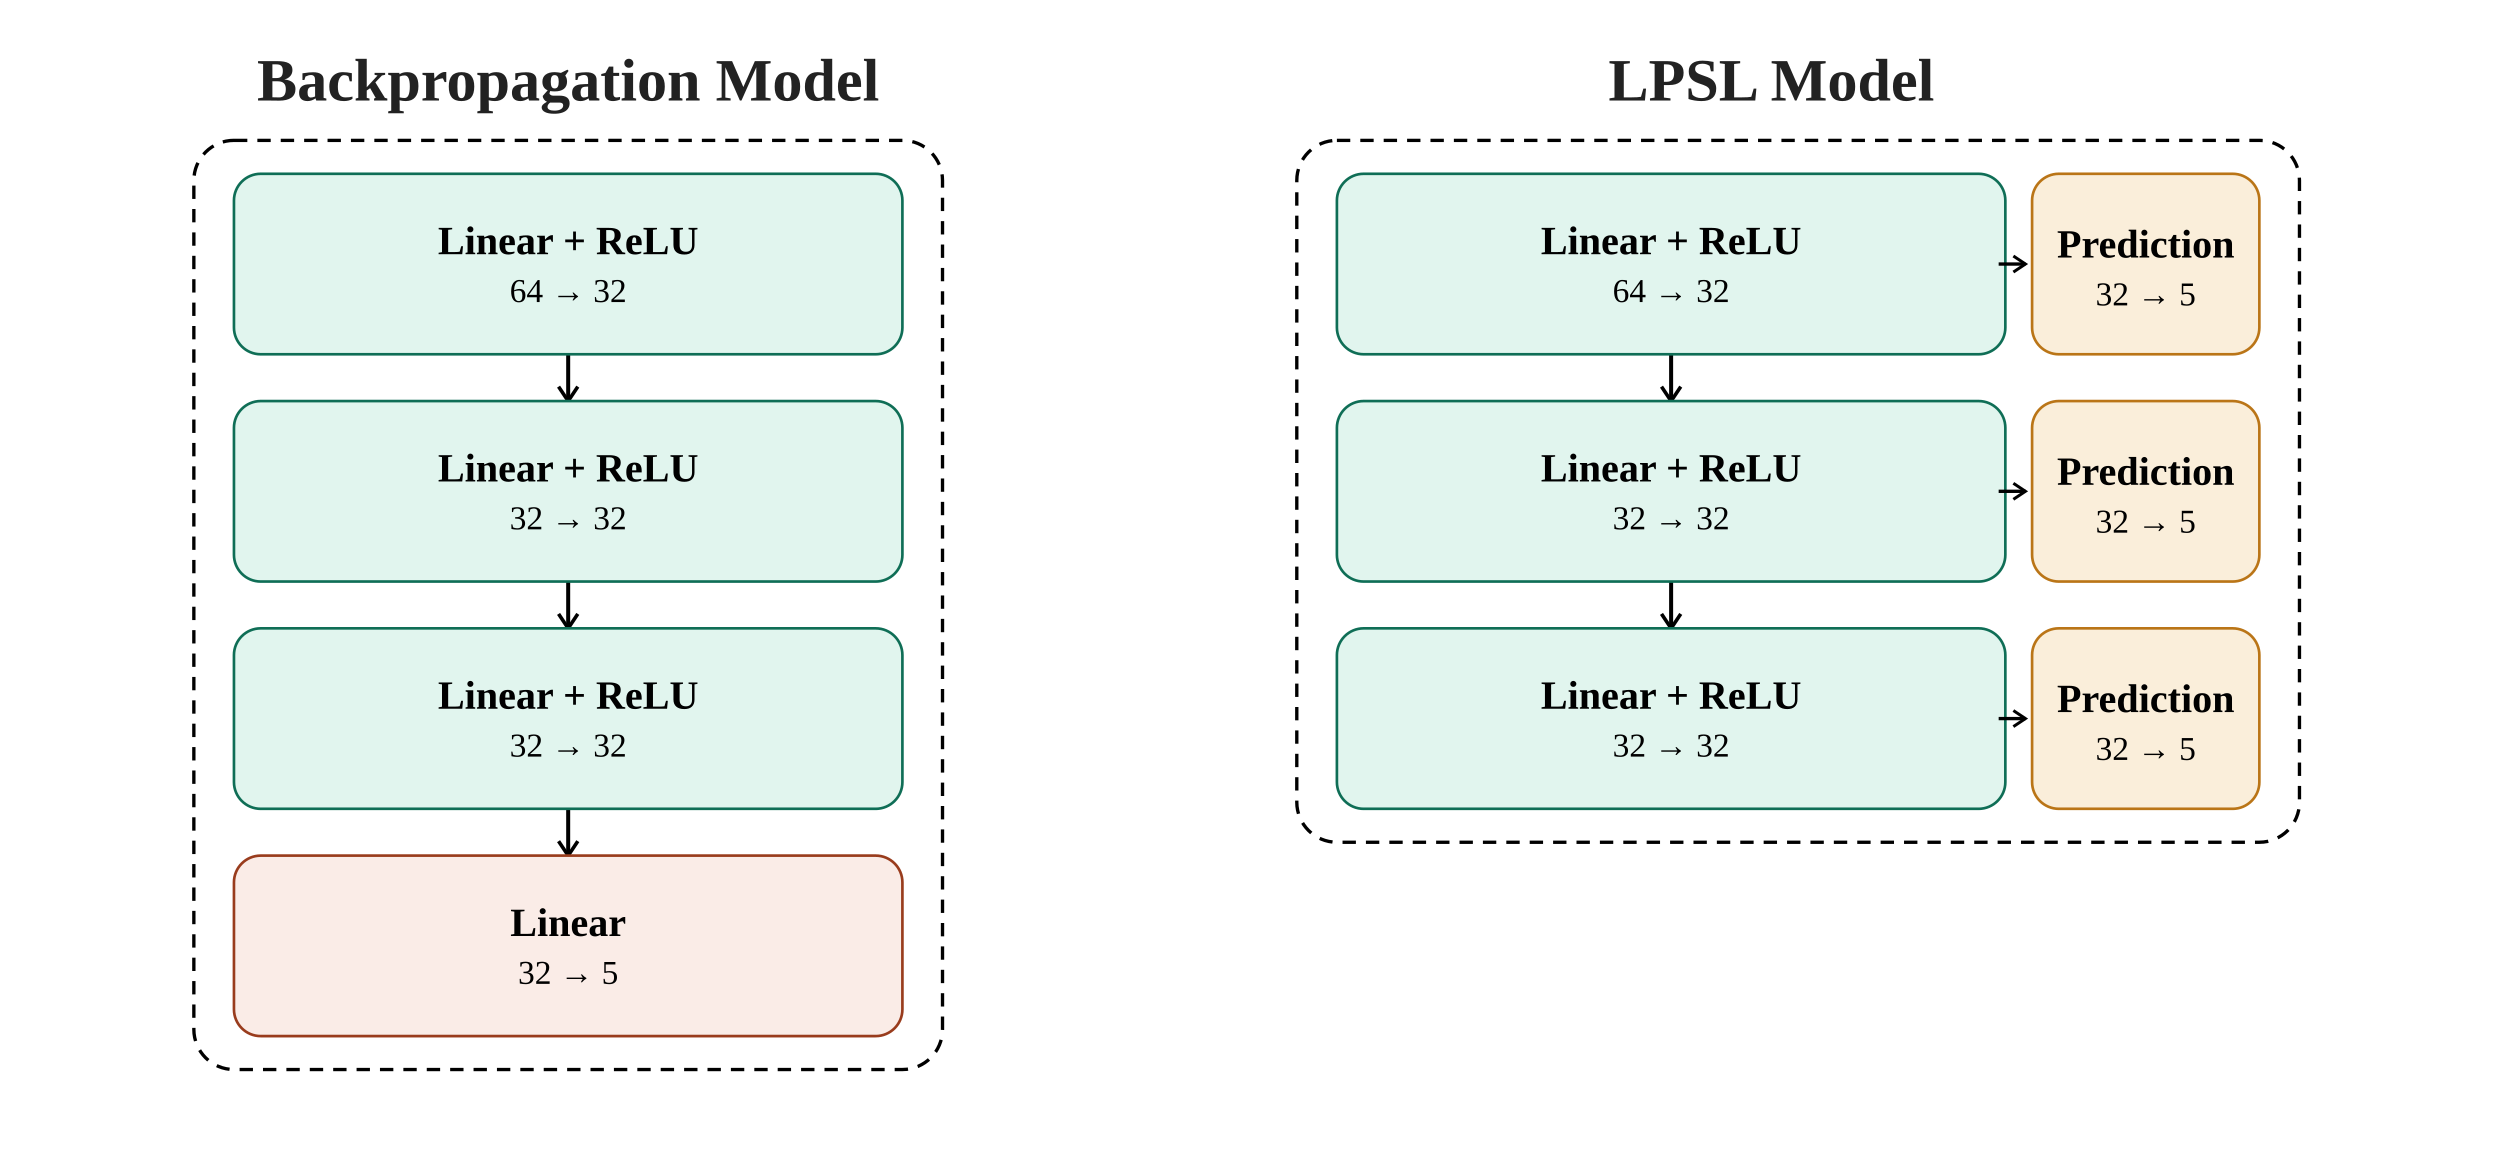
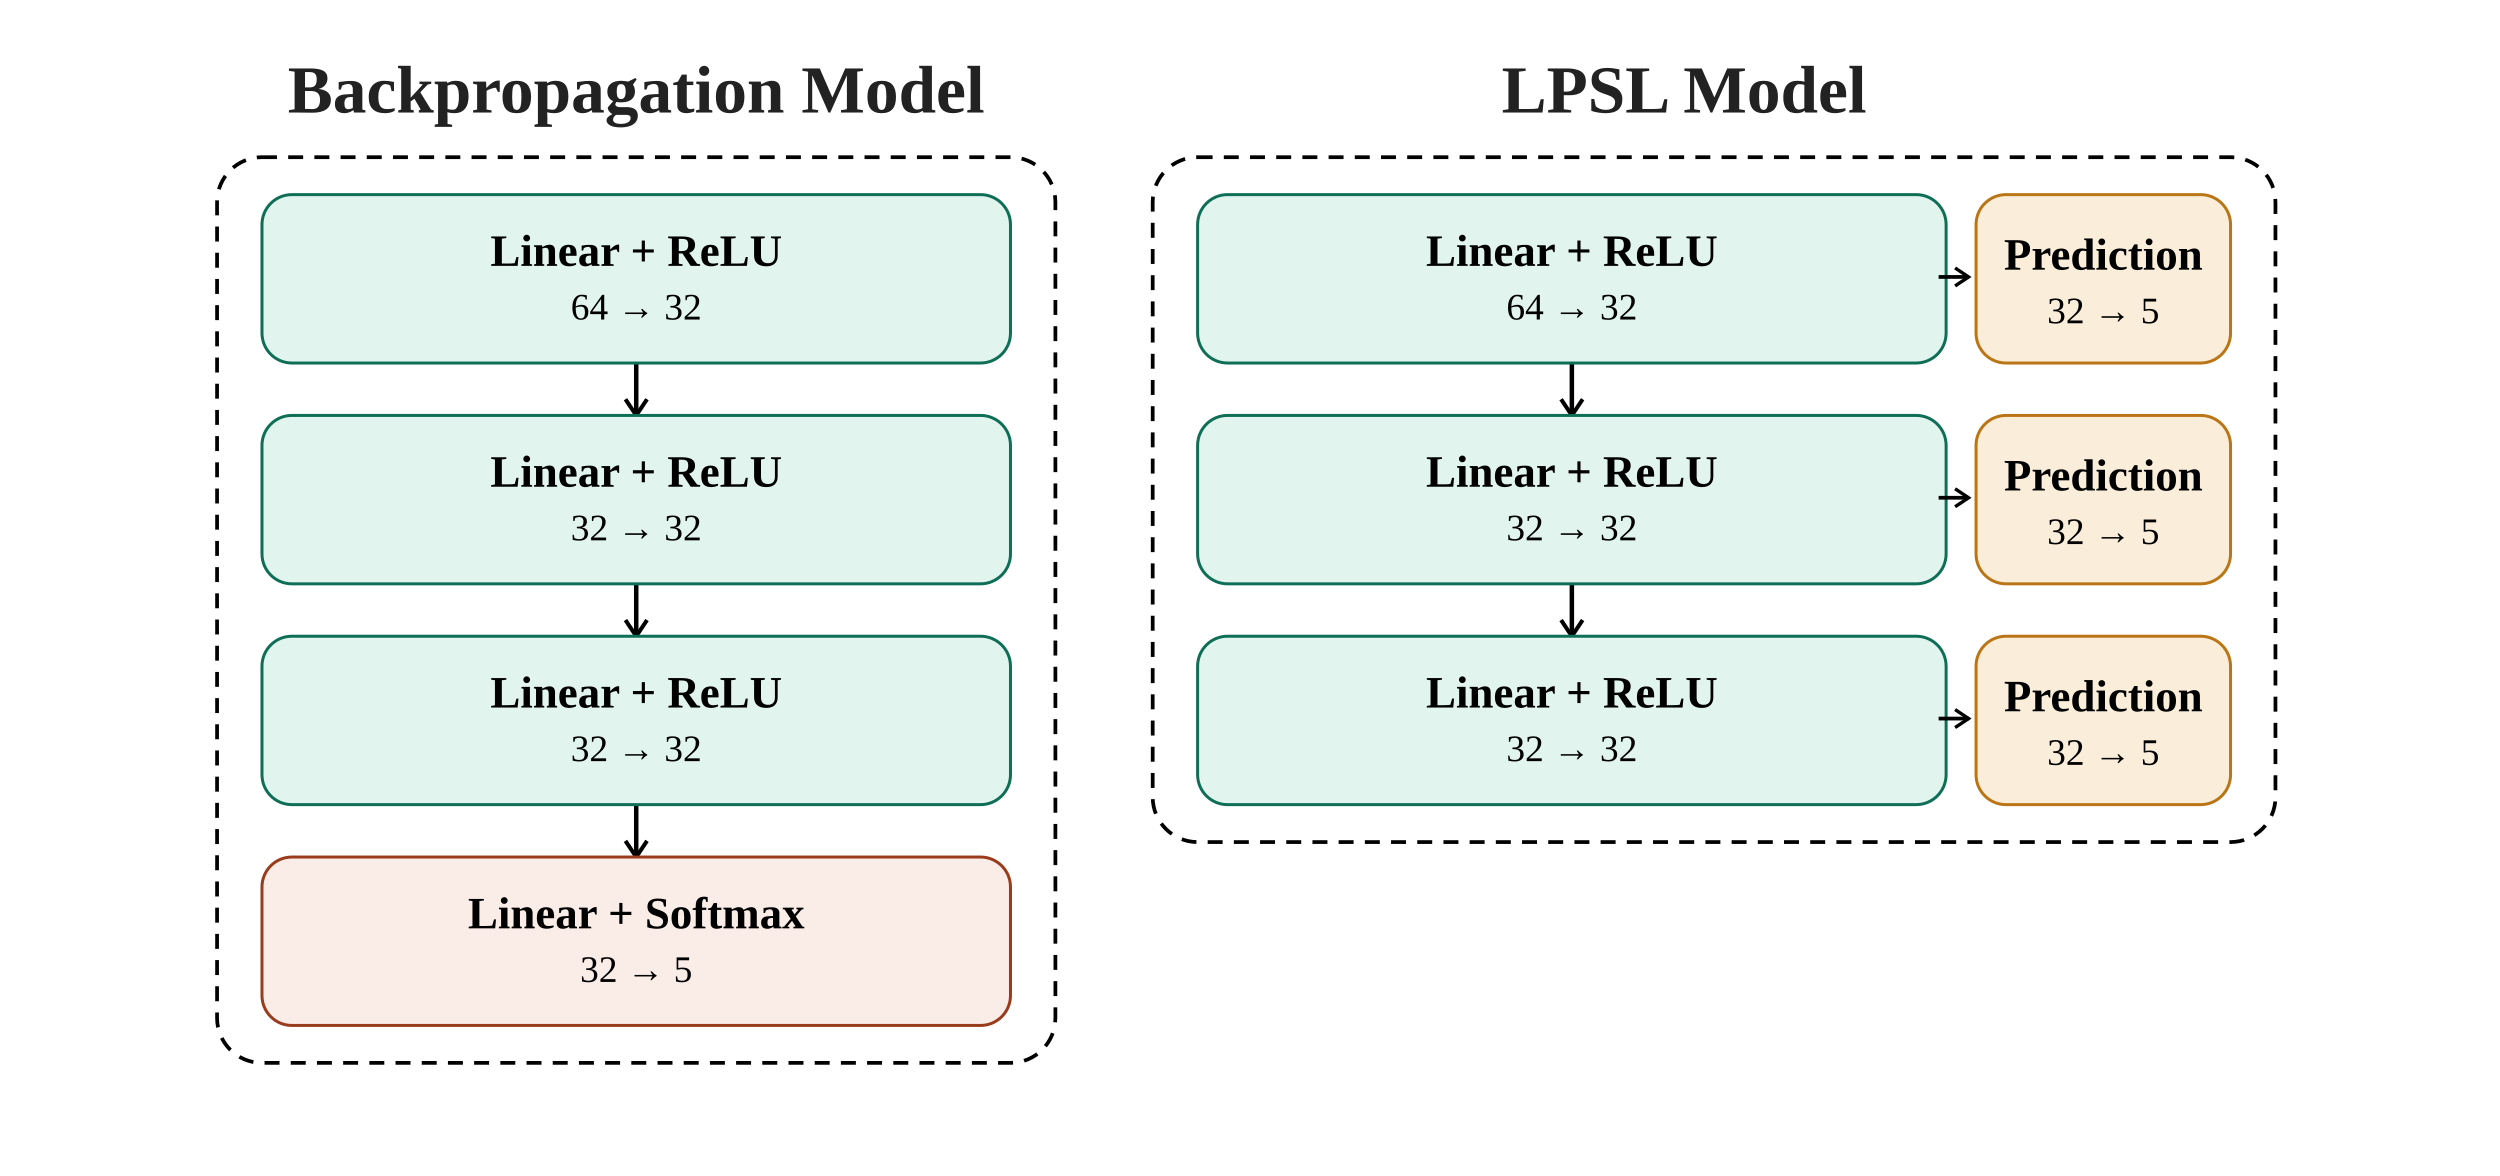
- <svg xmlns="http://www.w3.org/2000/svg" width="100%" viewBox="0 0 748 350">
+ <svg xmlns="http://www.w3.org/2000/svg" width="100%" viewBox="0 0 668 314">
  <defs>
    <marker id="arr" viewBox="0 0 10 10" refX="8" refY="5" markerWidth="6" markerHeight="6" orient="auto">
      <path d="M2 1L8 5L2 9" fill="none" stroke="#000" stroke-width="1.5" />
    </marker>
  </defs>
  <style>
.title { font-size: 18px; font-weight: 700; fill: #222; }
.lbl   { font-size: 12px; font-weight: 600; }
.sub   { font-size: 10px; }
.border { fill: none; stroke: #000; stroke-width: 1; stroke-dasharray: 4 3; }
</style>
-   <rect x="58" y="42" width="224" height="278" rx="12" class="border" />
-   <rect x="388" y="42" width="300" height="210" rx="12" class="border" />
+   <rect x="58" y="42" width="224" height="242" rx="12" class="border" />
+   <rect x="308" y="42" width="300" height="183" rx="12" class="border" />
  <text x="170" y="24" text-anchor="middle" dominant-baseline="central" class="title">Backpropagation Model</text>
-   <text x="530" y="24" text-anchor="middle" dominant-baseline="central" class="title">LPSL Model</text>
+   <text x="450" y="24" text-anchor="middle" dominant-baseline="central" class="title">LPSL Model</text>
  <g>
-     <line x1="170" y1="106" x2="170" y2="120" stroke="#000" stroke-width="1.2" marker-end="url(#arr)" />
-     <line x1="170" y1="174" x2="170" y2="188" stroke="#000" stroke-width="1.2" marker-end="url(#arr)" />
-     <line x1="170" y1="242" x2="170" y2="256" stroke="#000" stroke-width="1.2" marker-end="url(#arr)" />
+     <line x1="170" y1="97" x2="170" y2="111" stroke="#000" stroke-width="1.2" marker-end="url(#arr)" />
+     <line x1="170" y1="156" x2="170" y2="170" stroke="#000" stroke-width="1.2" marker-end="url(#arr)" />
+     <line x1="170" y1="215" x2="170" y2="229" stroke="#000" stroke-width="1.2" marker-end="url(#arr)" />
  </g>
  <g>
-     <rect x="70" y="52" width="200" height="54" rx="8" fill="#E1F5EE" stroke="#0F6E56" stroke-width="0.8" />
-     <text x="170" y="72" text-anchor="middle" dominant-baseline="central" class="lbl">Linear + ReLU</text>
-     <text x="170" y="87" text-anchor="middle" dominant-baseline="central" class="sub">64 → 32</text>
-     <rect x="70" y="120" width="200" height="54" rx="8" fill="#E1F5EE" stroke="#0F6E56" stroke-width="0.8" />
-     <text x="170" y="140" text-anchor="middle" dominant-baseline="central" class="lbl">Linear + ReLU</text>
-     <text x="170" y="155" text-anchor="middle" dominant-baseline="central" class="sub">32 → 32</text>
-     <rect x="70" y="188" width="200" height="54" rx="8" fill="#E1F5EE" stroke="#0F6E56" stroke-width="0.8" />
-     <text x="170" y="208" text-anchor="middle" dominant-baseline="central" class="lbl">Linear + ReLU</text>
-     <text x="170" y="223" text-anchor="middle" dominant-baseline="central" class="sub">32 → 32</text>
-     <rect x="70" y="256" width="200" height="54" rx="8" fill="#FAECE7" stroke="#993C1D" stroke-width="0.8" />
-     <text x="170" y="276" text-anchor="middle" dominant-baseline="central" class="lbl">Linear</text>
-     <text x="170" y="291" text-anchor="middle" dominant-baseline="central" class="sub">32 → 5</text>
+     <rect x="70" y="52" width="200" height="45" rx="8" fill="#E1F5EE" stroke="#0F6E56" stroke-width="0.8" />
+     <text x="170" y="67" text-anchor="middle" dominant-baseline="central" class="lbl">Linear + ReLU</text>
+     <text x="170" y="82" text-anchor="middle" dominant-baseline="central" class="sub">64 → 32</text>
+     <rect x="70" y="111" width="200" height="45" rx="8" fill="#E1F5EE" stroke="#0F6E56" stroke-width="0.8" />
+     <text x="170" y="126" text-anchor="middle" dominant-baseline="central" class="lbl">Linear + ReLU</text>
+     <text x="170" y="141" text-anchor="middle" dominant-baseline="central" class="sub">32 → 32</text>
+     <rect x="70" y="170" width="200" height="45" rx="8" fill="#E1F5EE" stroke="#0F6E56" stroke-width="0.8" />
+     <text x="170" y="185" text-anchor="middle" dominant-baseline="central" class="lbl">Linear + ReLU</text>
+     <text x="170" y="200" text-anchor="middle" dominant-baseline="central" class="sub">32 → 32</text>
+     <rect x="70" y="229" width="200" height="45" rx="8" fill="#FAECE7" stroke="#993C1D" stroke-width="0.8" />
+     <text x="170" y="244" text-anchor="middle" dominant-baseline="central" class="lbl">Linear + Softmax</text>
+     <text x="170" y="259" text-anchor="middle" dominant-baseline="central" class="sub">32 → 5</text>
  </g>
  <g>
-     <line x1="500" y1="106" x2="500" y2="120" stroke="#000" stroke-width="1.2" marker-end="url(#arr)" />
-     <line x1="500" y1="174" x2="500" y2="188" stroke="#000" stroke-width="1.2" marker-end="url(#arr)" />
+     <line x1="420" y1="97" x2="420" y2="111" stroke="#000" stroke-width="1.2" marker-end="url(#arr)" />
+     <line x1="420" y1="156" x2="420" y2="170" stroke="#000" stroke-width="1.2" marker-end="url(#arr)" />
  </g>
  <g>
-     <rect x="400" y="52" width="200" height="54" rx="8" fill="#E1F5EE" stroke="#0F6E56" stroke-width="0.8" />
-     <text x="500" y="72" text-anchor="middle" dominant-baseline="central" class="lbl">Linear + ReLU</text>
-     <text x="500" y="87" text-anchor="middle" dominant-baseline="central" class="sub">64 → 32</text>
-     <line x1="598" y1="79" x2="606" y2="79" stroke="#000" stroke-width="1" marker-end="url(#arr)" />
-     <rect x="608" y="52" width="68" height="54" rx="8" fill="#FAEEDA" stroke="#BA7517" stroke-width="0.8" />
-     <text x="642" y="73" text-anchor="middle" dominant-baseline="central" class="lbl">Prediction</text>
-     <text x="642" y="88" text-anchor="middle" dominant-baseline="central" class="sub">32 → 5</text>
-     <rect x="400" y="120" width="200" height="54" rx="8" fill="#E1F5EE" stroke="#0F6E56" stroke-width="0.8" />
-     <text x="500" y="140" text-anchor="middle" dominant-baseline="central" class="lbl">Linear + ReLU</text>
-     <text x="500" y="155" text-anchor="middle" dominant-baseline="central" class="sub">32 → 32</text>
-     <line x1="598" y1="147" x2="606" y2="147" stroke="#000" stroke-width="1" marker-end="url(#arr)" />
-     <rect x="608" y="120" width="68" height="54" rx="8" fill="#FAEEDA" stroke="#BA7517" stroke-width="0.8" />
-     <text x="642" y="141" text-anchor="middle" dominant-baseline="central" class="lbl">Prediction</text>
-     <text x="642" y="156" text-anchor="middle" dominant-baseline="central" class="sub">32 → 5</text>
-     <rect x="400" y="188" width="200" height="54" rx="8" fill="#E1F5EE" stroke="#0F6E56" stroke-width="0.8" />
-     <text x="500" y="208" text-anchor="middle" dominant-baseline="central" class="lbl">Linear + ReLU</text>
-     <text x="500" y="223" text-anchor="middle" dominant-baseline="central" class="sub">32 → 32</text>
-     <line x1="598" y1="215" x2="606" y2="215" stroke="#000" stroke-width="1" marker-end="url(#arr)" />
-     <rect x="608" y="188" width="68" height="54" rx="8" fill="#FAEEDA" stroke="#BA7517" stroke-width="0.8" />
-     <text x="642" y="209" text-anchor="middle" dominant-baseline="central" class="lbl">Prediction</text>
-     <text x="642" y="224" text-anchor="middle" dominant-baseline="central" class="sub">32 → 5</text>
+     <rect x="320" y="52" width="200" height="45" rx="8" fill="#E1F5EE" stroke="#0F6E56" stroke-width="0.8" />
+     <text x="420" y="67" text-anchor="middle" dominant-baseline="central" class="lbl">Linear + ReLU</text>
+     <text x="420" y="82" text-anchor="middle" dominant-baseline="central" class="sub">64 → 32</text>
+     <line x1="518" y1="74" x2="526" y2="74" stroke="#000" stroke-width="1" marker-end="url(#arr)" />
+     <rect x="528" y="52" width="68" height="45" rx="8" fill="#FAEEDA" stroke="#BA7517" stroke-width="0.8" />
+     <text x="562" y="68" text-anchor="middle" dominant-baseline="central" class="lbl">Prediction</text>
+     <text x="562" y="83" text-anchor="middle" dominant-baseline="central" class="sub">32 → 5</text>
+     <rect x="320" y="111" width="200" height="45" rx="8" fill="#E1F5EE" stroke="#0F6E56" stroke-width="0.8" />
+     <text x="420" y="126" text-anchor="middle" dominant-baseline="central" class="lbl">Linear + ReLU</text>
+     <text x="420" y="141" text-anchor="middle" dominant-baseline="central" class="sub">32 → 32</text>
+     <line x1="518" y1="133" x2="526" y2="133" stroke="#000" stroke-width="1" marker-end="url(#arr)" />
+     <rect x="528" y="111" width="68" height="45" rx="8" fill="#FAEEDA" stroke="#BA7517" stroke-width="0.8" />
+     <text x="562" y="127" text-anchor="middle" dominant-baseline="central" class="lbl">Prediction</text>
+     <text x="562" y="142" text-anchor="middle" dominant-baseline="central" class="sub">32 → 5</text>
+     <rect x="320" y="170" width="200" height="45" rx="8" fill="#E1F5EE" stroke="#0F6E56" stroke-width="0.8" />
+     <text x="420" y="185" text-anchor="middle" dominant-baseline="central" class="lbl">Linear + ReLU</text>
+     <text x="420" y="200" text-anchor="middle" dominant-baseline="central" class="sub">32 → 32</text>
+     <line x1="518" y1="192" x2="526" y2="192" stroke="#000" stroke-width="1" marker-end="url(#arr)" />
+     <rect x="528" y="170" width="68" height="45" rx="8" fill="#FAEEDA" stroke="#BA7517" stroke-width="0.8" />
+     <text x="562" y="186" text-anchor="middle" dominant-baseline="central" class="lbl">Prediction</text>
+     <text x="562" y="201" text-anchor="middle" dominant-baseline="central" class="sub">32 → 5</text>
  </g>
</svg>
